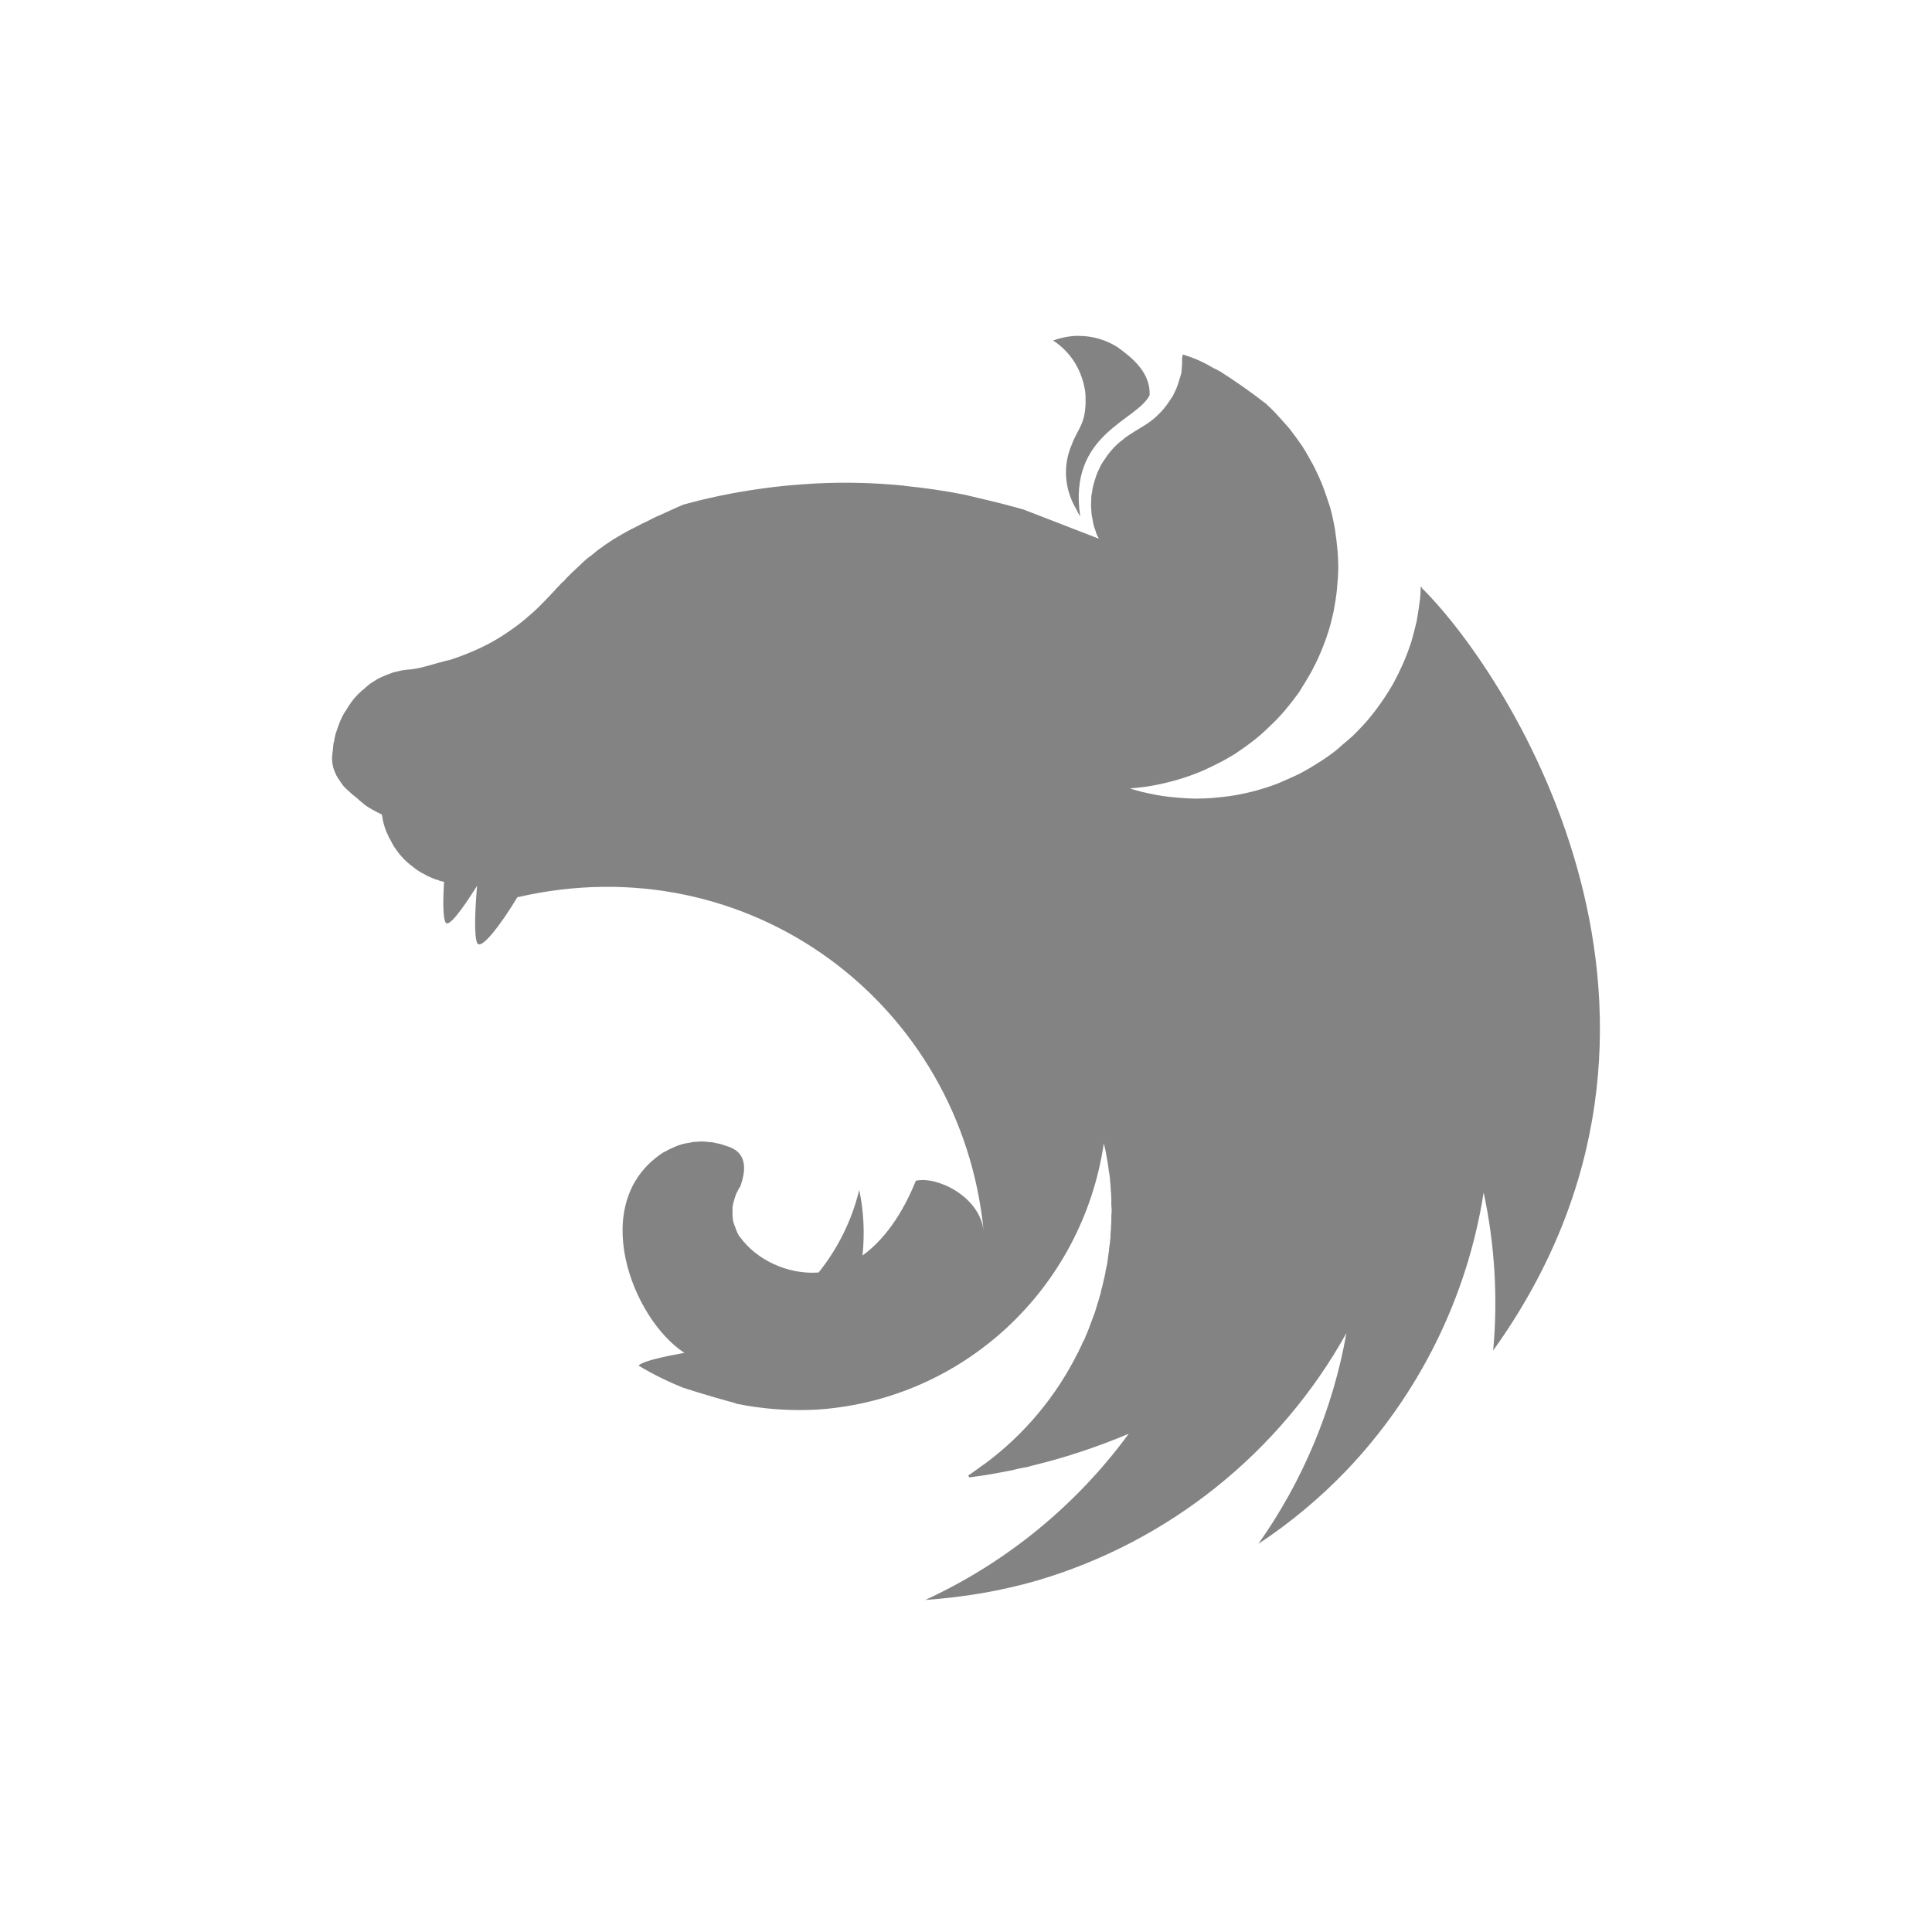
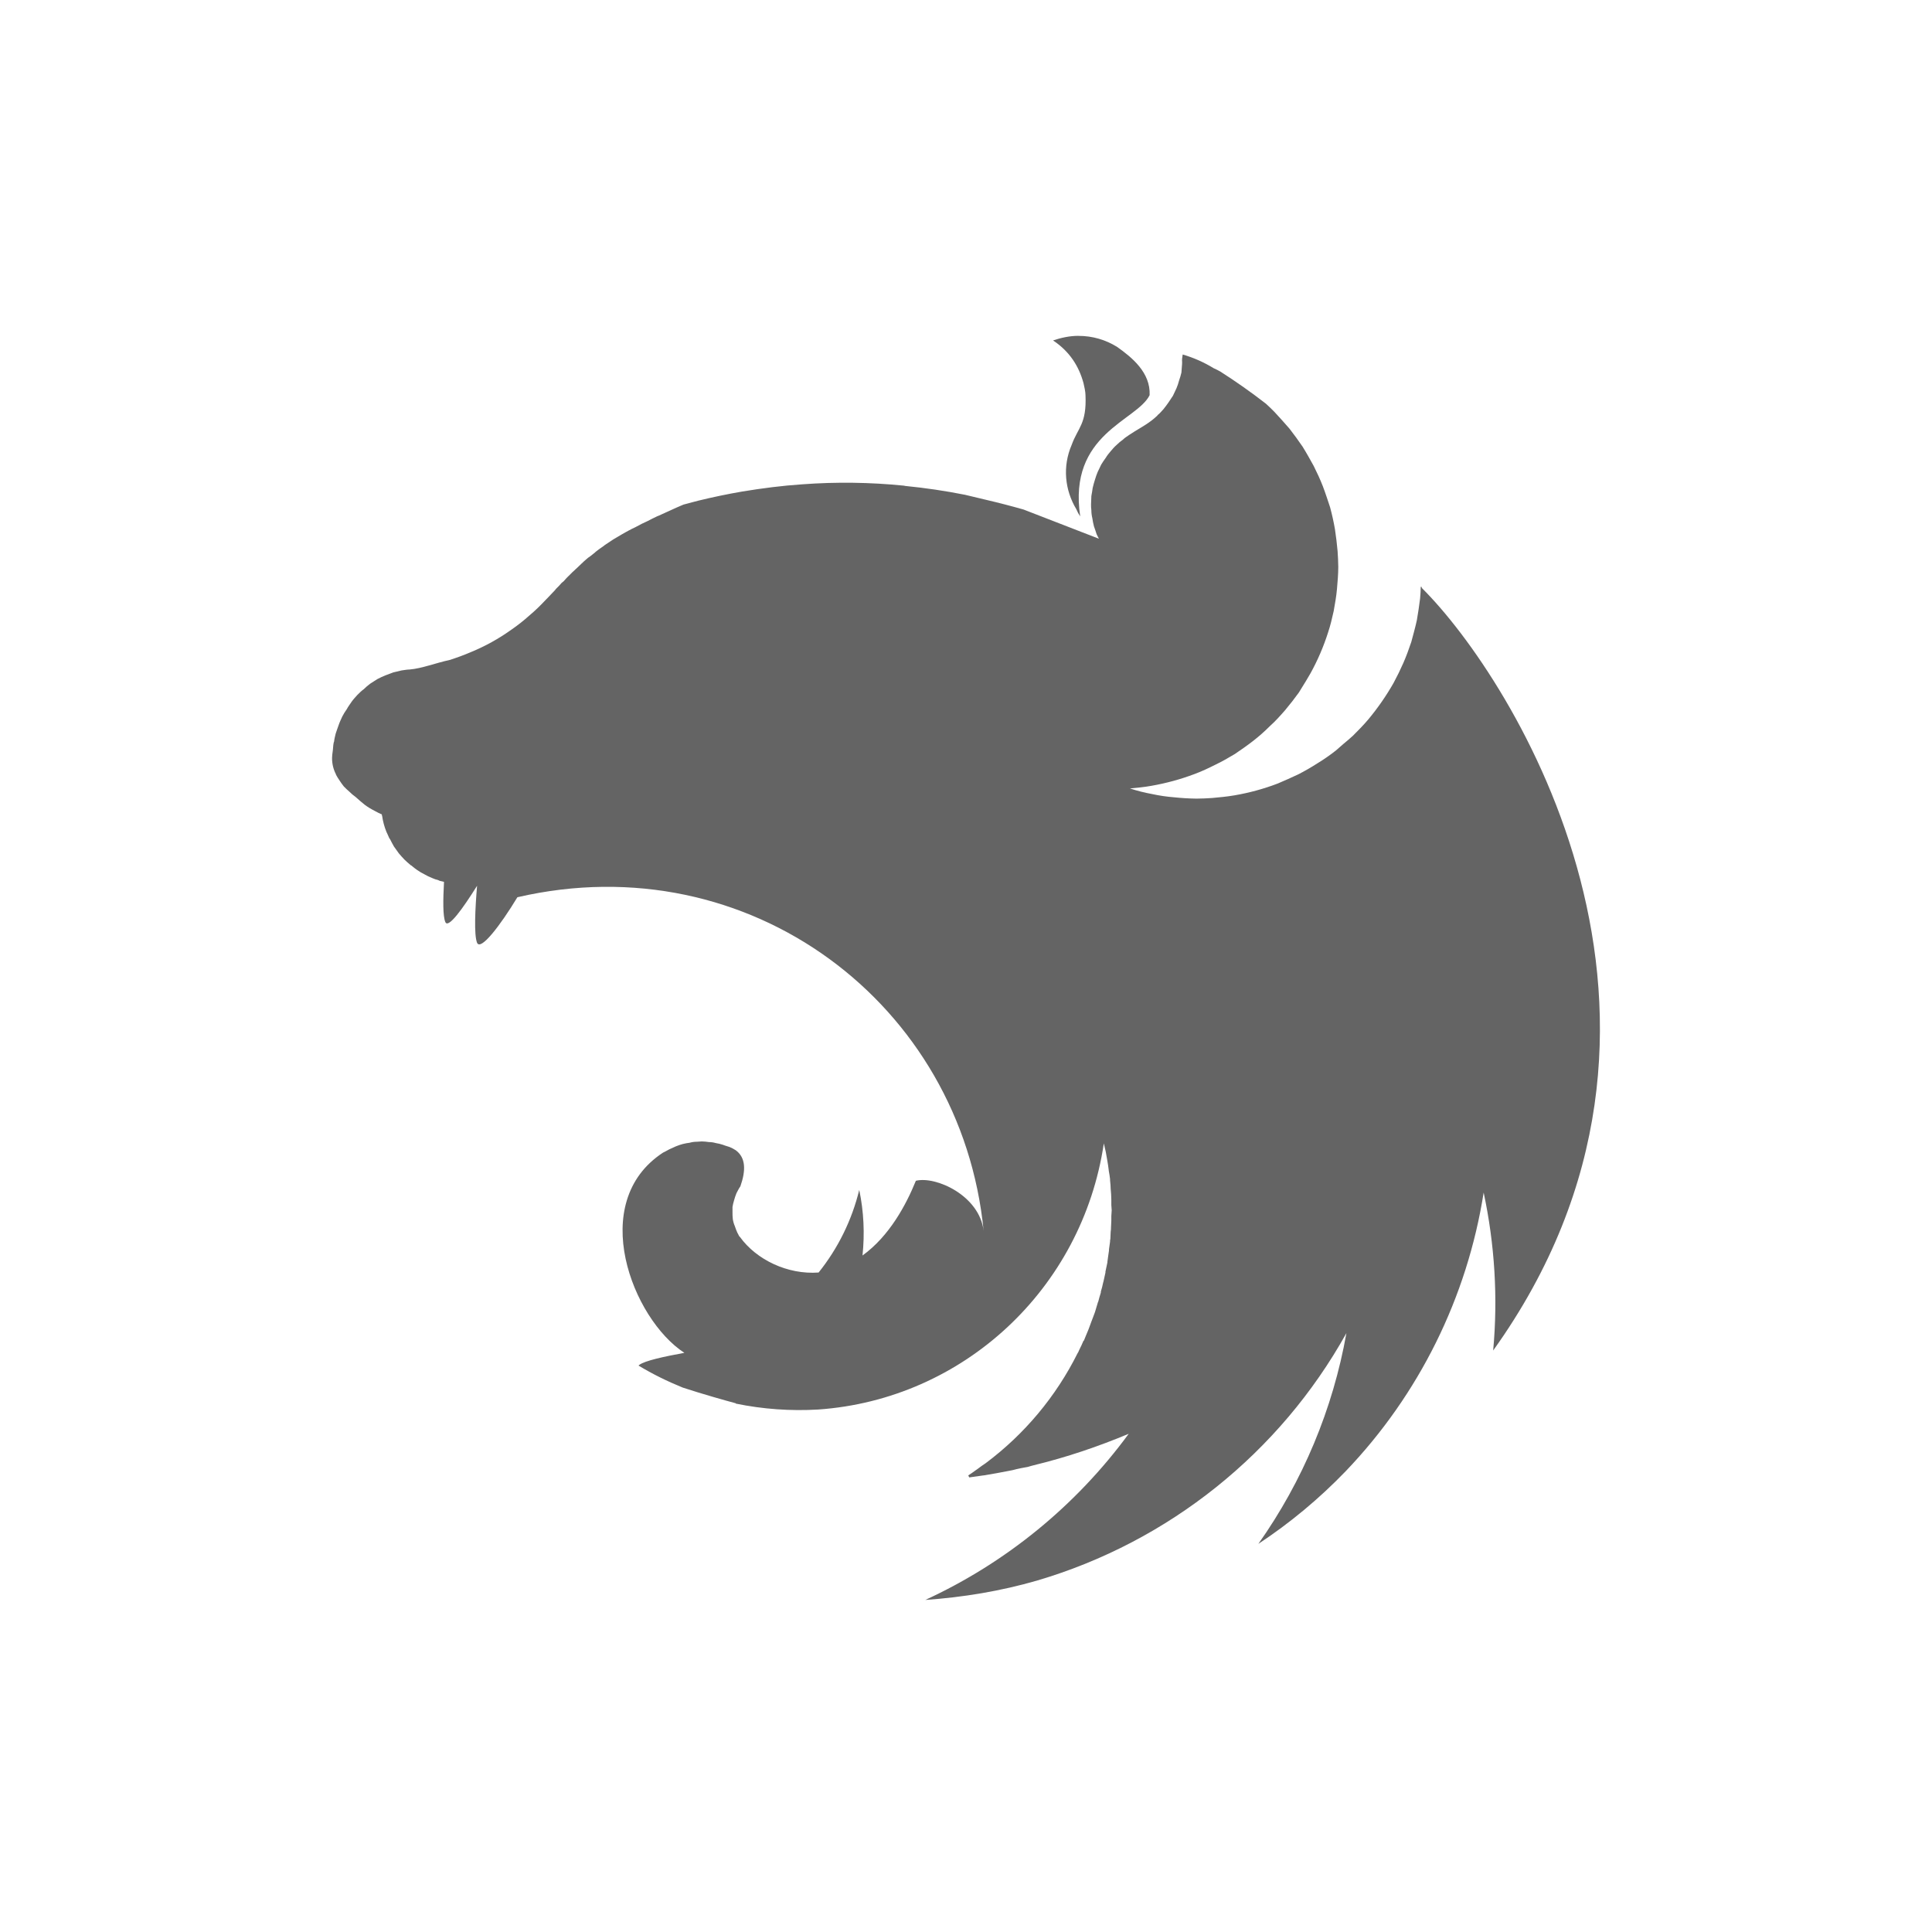
<svg xmlns="http://www.w3.org/2000/svg" width="512" height="512" fill="none" viewBox="0 0 512 512">
-   <path fill="#838383" d="M285.833 89c-2.422 0-4.676.519-6.762 1.22 4.424 2.942 6.86 6.866 8.064 11.294.098.602.266 1.037.35 1.639q.156.778.182 1.57c.336 7.637-2.002 8.604-3.64 13.116-2.52 5.816-1.82 12.066 1.204 17.096.277.675.624 1.318 1.036 1.92-3.29-21.973 15.022-25.266 18.396-32.132.266-5.998-4.676-9.992-8.582-12.766a19.17 19.17 0 0 0-10.248-2.943zm27.594 4.947c-.336 2.004-.084 1.485-.168 2.522-.084.7-.084 1.57-.168 2.256-.182.7-.35 1.401-.616 2.088-.168.701-.42 1.401-.7 2.088l-.938 1.99c-.28.35-.434.701-.7 1.051l-.518.771a30 30 0 0 1-1.302 1.737c-.518.533-.952 1.135-1.568 1.57v.084c-.518.434-1.036.953-1.652 1.401-1.82 1.388-3.892 2.425-5.81 3.728-.602.42-1.218.784-1.736 1.303q-.885.624-1.652 1.387c-.602.519-1.036 1.037-1.554 1.654-.434.518-.952 1.121-1.302 1.737a22 22 0 0 0-1.218 1.822c-.35.701-.602 1.303-.952 1.99-.266.701-.518 1.303-.7 2.004q-.345 1.074-.602 2.172c-.084.35-.084.785-.168 1.121-.098.35-.098.701-.182 1.051 0 .701-.084 1.471-.084 2.172 0 .519 0 1.037.084 1.556 0 .7.084 1.401.266 2.172.084.7.252 1.401.42 2.102.28.686.448 1.373.7 2.074.182.42.434.868.616 1.219l-19.964-7.736a218 218 0 0 0-10.066-2.606l-5.46-1.303a162 162 0 0 0-15.792-2.34c-.182 0-.266-.085-.434-.085a155 155 0 0 0-26.907-.35c-5.292.35-10.584 1.037-15.876 1.906a174 174 0 0 0-11.718 2.438l-3.906 1.037c-1.288.519-2.52 1.121-3.724 1.654l-2.87 1.303c-.168.084-.336.084-.42.168-.882.435-1.652.785-2.436 1.219a38 38 0 0 0-3.304 1.654c-.602.252-1.204.602-1.736.869a8 8 0 0 1-.77.42c-.784.448-1.568.883-2.268 1.317q-1.072.594-2.072 1.304c-.616.42-1.218.77-1.736 1.205-.084.098-.182.098-.266.182-.518.35-1.12.785-1.652 1.219l-.168.168-1.302 1.037c-.168.098-.35.266-.518.35-.434.351-.868.785-1.302 1.122-.084.182-.266.28-.35.35-.518.532-1.036.967-1.554 1.485-.098 0-.098.084-.182.168q-.81.708-1.554 1.486c-.098.084-.098.168-.182.168q-.684.67-1.302 1.401c-.168.168-.42.337-.602.505a19 19 0 0 1-1.484 1.569c-.084.168-.252.267-.336.421-.7.7-1.302 1.401-2.002 2.102l-.252.252c-1.4 1.485-2.87 2.957-4.438 4.26a47 47 0 0 1-4.858 3.825 52.8 52.8 0 0 1-10.668 5.9 60 60 0 0 1-5.642 2.088c-3.64.785-7.378 2.256-10.584 2.522-.7 0-1.47.169-2.17.253l-2.17.518-2.086.785c-.7.266-1.386.616-2.072.953-.616.434-1.302.785-1.918 1.219q-.927.672-1.736 1.485c-.602.421-1.218 1.037-1.736 1.556-.517.602-1.035 1.121-1.47 1.737-.433.701-.951 1.304-1.302 2.004a15.4 15.4 0 0 0-1.218 1.99c-.35.785-.7 1.486-.951 2.256-.266.701-.518 1.486-.784 2.256-.169.701-.35 1.402-.42 2.102 0 .071-.099.169-.099.253-.168.784-.168 1.821-.266 2.34-.084.616-.168 1.121-.168 1.738a9.2 9.2 0 0 0 1.037 4.344v.084c.265.518.615 1.051.965 1.569.337.519.7 1.037 1.12 1.556.434.434.953.967 1.484 1.401q.76.763 1.639 1.387c2.085 1.822 2.603 2.425 5.291 3.812.434.266.868.434 1.4.701.084 0 .168.084.252.084 0 .182 0 .266.084.434a18 18 0 0 0 1.12 4.176c.28.518.448 1.037.7 1.555.098.183.182.351.28.435.336.701.686 1.303 1.022 1.92l1.302 1.821a31 31 0 0 0 1.484 1.654c.518.518 1.036.953 1.652 1.471 0 0 .084.084.168.084.518.435 1.036.869 1.568 1.22q.908.636 1.904 1.121c.602.35 1.302.7 1.988.967q.842.379 1.736.602c.098.084.182.084.35.168.35.098.784.182 1.12.267-.252 4.694-.336 9.108.364 10.678.77 1.737 4.592-3.56 8.4-9.642-.504 5.998-.854 13.033 0 15.121.966 2.172 6.16-4.611 10.682-12.08 61.53-14.237 117.669 28.307 123.563 88.424-1.12-9.389-12.67-14.588-17.962-13.285-2.604 6.418-7.028 14.672-14.139 19.801.601-5.746.349-11.631-.868-17.376a56.2 56.2 0 0 1-10.766 21.888c-8.232.603-16.478-3.391-20.818-9.389-.35-.252-.434-.77-.7-1.121-.252-.602-.518-1.219-.7-1.821a7.2 7.2 0 0 1-.518-1.822c-.084-.617-.084-1.219-.084-1.92v-1.303q.155-.926.434-1.822c.182-.603.35-1.205.616-1.822.336-.602.602-1.219 1.036-1.821 1.47-4.176 1.47-7.567-1.218-9.557a10 10 0 0 0-1.652-.869c-.336-.084-.77-.252-1.12-.351l-.7-.252a12 12 0 0 0-1.82-.434 6.6 6.6 0 0 0-1.82-.266 14 14 0 0 0-1.904-.169c-.434 0-.868.084-1.302.084a6.8 6.8 0 0 0-1.918.267c-.602.084-1.204.168-1.82.336q-.93.25-1.82.617c-.602.252-1.12.518-1.736.784-.518.253-1.036.603-1.652.869-20.216 13.201-8.148 44.114 5.642 53.068-5.208.953-10.5 2.074-11.97 3.209l-.182.168c3.738 2.257 7.644 4.176 11.718 5.83 5.558 1.822 11.452 3.461 14.056 4.162v.084a83.9 83.9 0 0 0 21.868 1.569c38.443-2.69 69.943-31.964 75.669-70.528l.518 2.256c.266 1.569.602 3.223.784 4.863v.084c.168.784.252 1.569.35 2.27v.336c.084.785.168 1.57.168 2.27.084.953.168 1.906.168 2.859v1.401c0 .421.098.939.098 1.374 0 .532-.098 1.051-.098 1.569v1.219c0 .603-.084 1.121-.084 1.738 0 .35 0 .701-.084 1.121 0 .616-.084 1.219-.084 1.92-.084.252-.084.518-.084.77l-.28 2.004c0 .267 0 .519-.07.785-.098.869-.266 1.654-.35 2.522v.169l-.518 2.438v.252l-.518 2.34c0 .098-.098.281-.098.351q-.24 1.192-.602 2.354v.252c-.266.869-.518 1.654-.7 2.438-.084.085-.084.169-.084.169l-.784 2.606c-.336.869-.602 1.654-.952 2.522-.35.869-.602 1.738-.952 2.523-.35.869-.7 1.639-1.036 2.522h-.098c-.336.771-.7 1.64-1.12 2.425a4 4 0 0 1-.266.602c-.084.084-.084.182-.168.266a82.2 82.2 0 0 1-24.388 29.176c-.7.434-1.386.967-2.086 1.485-.168.168-.42.252-.602.421q-.93.689-1.904 1.317l.252.518h.098l3.64-.518h.084c2.254-.35 4.508-.785 6.762-1.219.616-.084 1.302-.267 1.918-.435l1.218-.266c.602-.084 1.204-.252 1.82-.336.518-.182 1.036-.281 1.554-.435 8.68-2.102 17.094-4.96 25.172-8.338a139 139 0 0 1-53.9 44.03c9.996-.701 19.964-2.34 29.596-5.129a138.67 138.67 0 0 0 81.998-65.582 138.7 138.7 0 0 1-23.338 55.857 136.7 136.7 0 0 0 23.17-19.282 137.72 137.72 0 0 0 36.539-73.822c2.94 13.733 3.808 27.886 2.52 41.858 62.636-87.457 5.194-178.136-18.844-202.015-.084-.182-.168-.266-.168-.434-.084.084-.084.084-.084.168 0-.084 0-.084-.098-.168 0 1.037-.084 2.074-.168 3.125q-.36 2.918-.868 5.815c-.42 1.906-.952 3.826-1.47 5.746-.616 1.821-1.302 3.727-2.1 5.549a75 75 0 0 1-2.59 5.297 66.3 66.3 0 0 1-6.677 9.641c-1.302 1.555-2.688 2.943-4.088 4.344a57 57 0 0 1-2.52 2.172l-1.988 1.738a49 49 0 0 1-4.858 3.377 60 60 0 0 1-5.124 2.957c-1.82.868-3.64 1.653-5.46 2.438a61 61 0 0 1-11.452 3.125c-2.002.35-3.99.518-5.908.701a69 69 0 0 1-4.158.168 65 65 0 0 1-5.908-.351 44 44 0 0 1-5.894-.868 44 44 0 0 1-5.81-1.472h-.098c1.918-.182 3.822-.35 5.74-.7a63 63 0 0 0 11.452-3.125c1.904-.701 3.724-1.57 5.46-2.439 1.82-.869 3.472-1.821 5.208-2.858 1.652-1.122 3.29-2.257 4.858-3.476a47 47 0 0 0 4.424-3.909c1.47-1.304 2.772-2.775 4.074-4.26a82 82 0 0 0 3.64-4.681c.182-.266.364-.616.532-.869.868-1.401 1.736-2.788 2.52-4.176a60 60 0 0 0 4.676-10.86c.616-1.822 1.05-3.727 1.484-5.647.35-1.99.7-3.896.868-5.816.168-1.99.35-3.993.35-5.899 0-1.402-.098-2.789-.182-4.176a95 95 0 0 0-.7-5.816 64 64 0 0 0-1.288-5.815c-.616-1.822-1.218-3.742-1.918-5.563-.7-1.822-1.554-3.644-2.422-5.381-.966-1.738-1.918-3.476-2.954-5.129a96 96 0 0 0-3.472-4.765c-1.302-1.485-2.604-2.971-3.99-4.442a54 54 0 0 0-2.254-2.172c-3.92-3.041-7.98-5.9-12.068-8.506a16 16 0 0 0-1.736-.869 33.8 33.8 0 0 0-8.246-3.657" />
+   <path fill="#646464" d="M285.833 89c-2.422 0-4.676.519-6.762 1.22 4.424 2.942 6.86 6.866 8.064 11.294.098.602.266 1.037.35 1.639q.156.778.182 1.57c.336 7.637-2.002 8.604-3.64 13.116-2.52 5.816-1.82 12.066 1.204 17.096.277.675.624 1.318 1.036 1.92-3.29-21.973 15.022-25.266 18.396-32.132.266-5.998-4.676-9.992-8.582-12.766a19.17 19.17 0 0 0-10.248-2.943zm27.594 4.947c-.336 2.004-.084 1.485-.168 2.522-.084.7-.084 1.57-.168 2.256-.182.7-.35 1.401-.616 2.088-.168.701-.42 1.401-.7 2.088l-.938 1.99c-.28.35-.434.701-.7 1.051l-.518.771a30 30 0 0 1-1.302 1.737c-.518.533-.952 1.135-1.568 1.57v.084c-.518.434-1.036.953-1.652 1.401-1.82 1.388-3.892 2.425-5.81 3.728-.602.42-1.218.784-1.736 1.303q-.885.624-1.652 1.387c-.602.519-1.036 1.037-1.554 1.654-.434.518-.952 1.121-1.302 1.737a22 22 0 0 0-1.218 1.822c-.35.701-.602 1.303-.952 1.99-.266.701-.518 1.303-.7 2.004q-.345 1.074-.602 2.172c-.084.35-.084.785-.168 1.121-.098.35-.098.701-.182 1.051 0 .701-.084 1.471-.084 2.172 0 .519 0 1.037.084 1.556 0 .7.084 1.401.266 2.172.084.7.252 1.401.42 2.102.28.686.448 1.373.7 2.074.182.42.434.868.616 1.219l-19.964-7.736a218 218 0 0 0-10.066-2.606l-5.46-1.303a162 162 0 0 0-15.792-2.34c-.182 0-.266-.085-.434-.085a155 155 0 0 0-26.907-.35c-5.292.35-10.584 1.037-15.876 1.906a174 174 0 0 0-11.718 2.438l-3.906 1.037c-1.288.519-2.52 1.121-3.724 1.654l-2.87 1.303c-.168.084-.336.084-.42.168-.882.435-1.652.785-2.436 1.219a38 38 0 0 0-3.304 1.654c-.602.252-1.204.602-1.736.869a8 8 0 0 1-.77.42c-.784.448-1.568.883-2.268 1.317q-1.072.594-2.072 1.304c-.616.42-1.218.77-1.736 1.205-.084.098-.182.098-.266.182-.518.35-1.12.785-1.652 1.219l-.168.168-1.302 1.037c-.168.098-.35.266-.518.35-.434.351-.868.785-1.302 1.122-.084.182-.266.28-.35.35-.518.532-1.036.967-1.554 1.485-.098 0-.098.084-.182.168q-.81.708-1.554 1.486c-.098.084-.098.168-.182.168q-.684.67-1.302 1.401c-.168.168-.42.337-.602.505a19 19 0 0 1-1.484 1.569c-.084.168-.252.267-.336.421-.7.7-1.302 1.401-2.002 2.102l-.252.252c-1.4 1.485-2.87 2.957-4.438 4.26a47 47 0 0 1-4.858 3.825 52.8 52.8 0 0 1-10.668 5.9 60 60 0 0 1-5.642 2.088c-3.64.785-7.378 2.256-10.584 2.522-.7 0-1.47.169-2.17.253l-2.17.518-2.086.785c-.7.266-1.386.616-2.072.953-.616.434-1.302.785-1.918 1.219q-.927.672-1.736 1.485c-.602.421-1.218 1.037-1.736 1.556-.517.602-1.035 1.121-1.47 1.737-.433.701-.951 1.304-1.302 2.004a15.4 15.4 0 0 0-1.218 1.99c-.35.785-.7 1.486-.951 2.256-.266.701-.518 1.486-.784 2.256-.169.701-.35 1.402-.42 2.102 0 .071-.099.169-.099.253-.168.784-.168 1.821-.266 2.34-.084.616-.168 1.121-.168 1.738a9.2 9.2 0 0 0 1.037 4.344v.084c.265.518.615 1.051.965 1.569.337.519.7 1.037 1.12 1.556.434.434.953.967 1.484 1.401q.76.763 1.639 1.387c2.085 1.822 2.603 2.425 5.291 3.812.434.266.868.434 1.4.701.084 0 .168.084.252.084 0 .182 0 .266.084.434a18 18 0 0 0 1.12 4.176c.28.518.448 1.037.7 1.555.098.183.182.351.28.435.336.701.686 1.303 1.022 1.92l1.302 1.821a31 31 0 0 0 1.484 1.654c.518.518 1.036.953 1.652 1.471 0 0 .084.084.168.084.518.435 1.036.869 1.568 1.22q.908.636 1.904 1.121c.602.35 1.302.7 1.988.967q.842.379 1.736.602c.098.084.182.084.35.168.35.098.784.182 1.12.267-.252 4.694-.336 9.108.364 10.678.77 1.737 4.592-3.56 8.4-9.642-.504 5.998-.854 13.033 0 15.121.966 2.172 6.16-4.611 10.682-12.08 61.53-14.237 117.669 28.307 123.563 88.424-1.12-9.389-12.67-14.588-17.962-13.285-2.604 6.418-7.028 14.672-14.139 19.801.601-5.746.349-11.631-.868-17.376a56.2 56.2 0 0 1-10.766 21.888c-8.232.603-16.478-3.391-20.818-9.389-.35-.252-.434-.77-.7-1.121-.252-.602-.518-1.219-.7-1.821a7.2 7.2 0 0 1-.518-1.822c-.084-.617-.084-1.219-.084-1.92v-1.303q.155-.926.434-1.822c.182-.603.35-1.205.616-1.822.336-.602.602-1.219 1.036-1.821 1.47-4.176 1.47-7.567-1.218-9.557a10 10 0 0 0-1.652-.869c-.336-.084-.77-.252-1.12-.351l-.7-.252a12 12 0 0 0-1.82-.434 6.6 6.6 0 0 0-1.82-.266 14 14 0 0 0-1.904-.169c-.434 0-.868.084-1.302.084a6.8 6.8 0 0 0-1.918.267c-.602.084-1.204.168-1.82.336q-.93.25-1.82.617c-.602.252-1.12.518-1.736.784-.518.253-1.036.603-1.652.869-20.216 13.201-8.148 44.114 5.642 53.068-5.208.953-10.5 2.074-11.97 3.209l-.182.168c3.738 2.257 7.644 4.176 11.718 5.83 5.558 1.822 11.452 3.461 14.056 4.162v.084a83.9 83.9 0 0 0 21.868 1.569c38.443-2.69 69.943-31.964 75.669-70.528l.518 2.256c.266 1.569.602 3.223.784 4.863v.084c.168.784.252 1.569.35 2.27v.336c.084.785.168 1.57.168 2.27.084.953.168 1.906.168 2.859v1.401c0 .421.098.939.098 1.374 0 .532-.098 1.051-.098 1.569v1.219c0 .603-.084 1.121-.084 1.738 0 .35 0 .701-.084 1.121 0 .616-.084 1.219-.084 1.92-.084.252-.084.518-.084.77l-.28 2.004c0 .267 0 .519-.07.785-.098.869-.266 1.654-.35 2.522v.169l-.518 2.438v.252l-.518 2.34c0 .098-.098.281-.098.351q-.24 1.192-.602 2.354v.252c-.266.869-.518 1.654-.7 2.438-.084.085-.084.169-.084.169l-.784 2.606c-.336.869-.602 1.654-.952 2.522-.35.869-.602 1.738-.952 2.523-.35.869-.7 1.639-1.036 2.522h-.098c-.336.771-.7 1.64-1.12 2.425a4 4 0 0 1-.266.602c-.084.084-.084.182-.168.266a82.2 82.2 0 0 1-24.388 29.176c-.7.434-1.386.967-2.086 1.485-.168.168-.42.252-.602.421q-.93.689-1.904 1.317l.252.518h.098l3.64-.518h.084c2.254-.35 4.508-.785 6.762-1.219.616-.084 1.302-.267 1.918-.435l1.218-.266c.602-.084 1.204-.252 1.82-.336.518-.182 1.036-.281 1.554-.435 8.68-2.102 17.094-4.96 25.172-8.338a139 139 0 0 1-53.9 44.03c9.996-.701 19.964-2.34 29.596-5.129a138.67 138.67 0 0 0 81.998-65.582 138.7 138.7 0 0 1-23.338 55.857 136.7 136.7 0 0 0 23.17-19.282 137.72 137.72 0 0 0 36.539-73.822c2.94 13.733 3.808 27.886 2.52 41.858 62.636-87.457 5.194-178.136-18.844-202.015-.084-.182-.168-.266-.168-.434-.084.084-.084.084-.084.168 0-.084 0-.084-.098-.168 0 1.037-.084 2.074-.168 3.125q-.36 2.918-.868 5.815c-.42 1.906-.952 3.826-1.47 5.746-.616 1.821-1.302 3.727-2.1 5.549a75 75 0 0 1-2.59 5.297 66.3 66.3 0 0 1-6.677 9.641c-1.302 1.555-2.688 2.943-4.088 4.344a57 57 0 0 1-2.52 2.172l-1.988 1.738a49 49 0 0 1-4.858 3.377 60 60 0 0 1-5.124 2.957c-1.82.868-3.64 1.653-5.46 2.438a61 61 0 0 1-11.452 3.125c-2.002.35-3.99.518-5.908.701a69 69 0 0 1-4.158.168 65 65 0 0 1-5.908-.351 44 44 0 0 1-5.894-.868 44 44 0 0 1-5.81-1.472h-.098c1.918-.182 3.822-.35 5.74-.7a63 63 0 0 0 11.452-3.125c1.904-.701 3.724-1.57 5.46-2.439 1.82-.869 3.472-1.821 5.208-2.858 1.652-1.122 3.29-2.257 4.858-3.476a47 47 0 0 0 4.424-3.909c1.47-1.304 2.772-2.775 4.074-4.26a82 82 0 0 0 3.64-4.681c.182-.266.364-.616.532-.869.868-1.401 1.736-2.788 2.52-4.176a60 60 0 0 0 4.676-10.86c.616-1.822 1.05-3.727 1.484-5.647.35-1.99.7-3.896.868-5.816.168-1.99.35-3.993.35-5.899 0-1.402-.098-2.789-.182-4.176a95 95 0 0 0-.7-5.816 64 64 0 0 0-1.288-5.815c-.616-1.822-1.218-3.742-1.918-5.563-.7-1.822-1.554-3.644-2.422-5.381-.966-1.738-1.918-3.476-2.954-5.129a96 96 0 0 0-3.472-4.765c-1.302-1.485-2.604-2.971-3.99-4.442a54 54 0 0 0-2.254-2.172c-3.92-3.041-7.98-5.9-12.068-8.506a16 16 0 0 0-1.736-.869 33.8 33.8 0 0 0-8.246-3.657" />
</svg>
